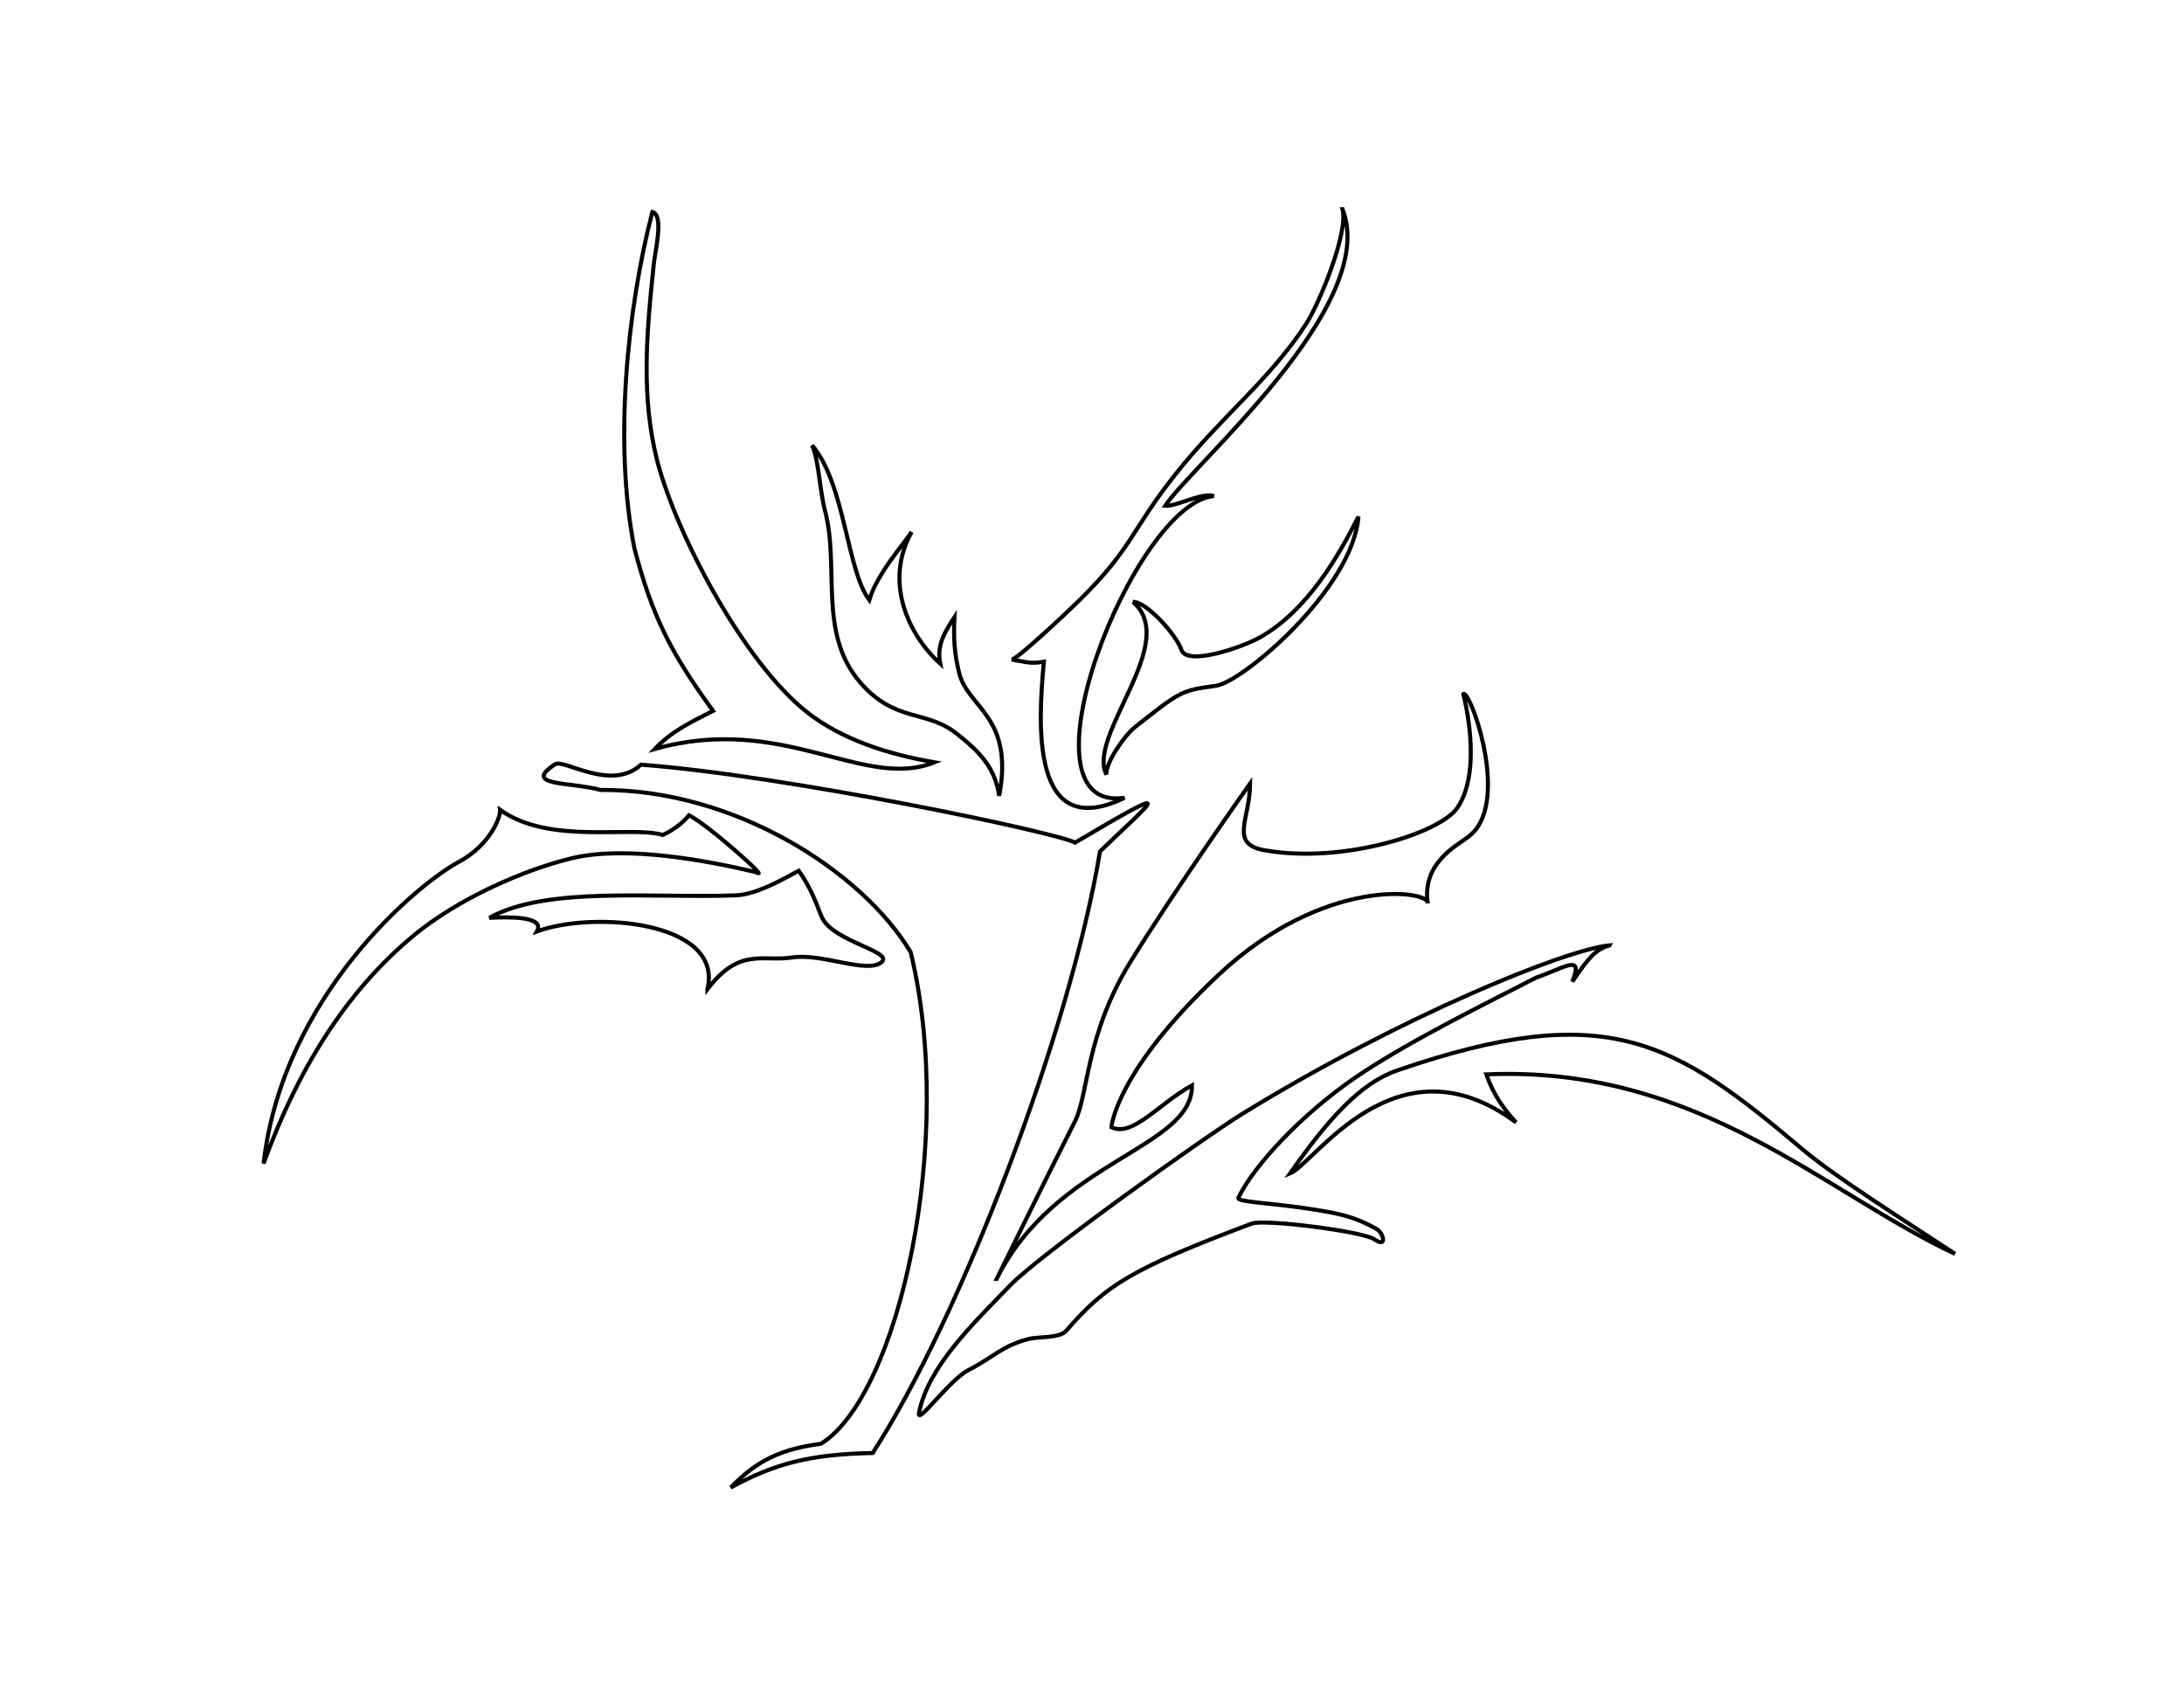
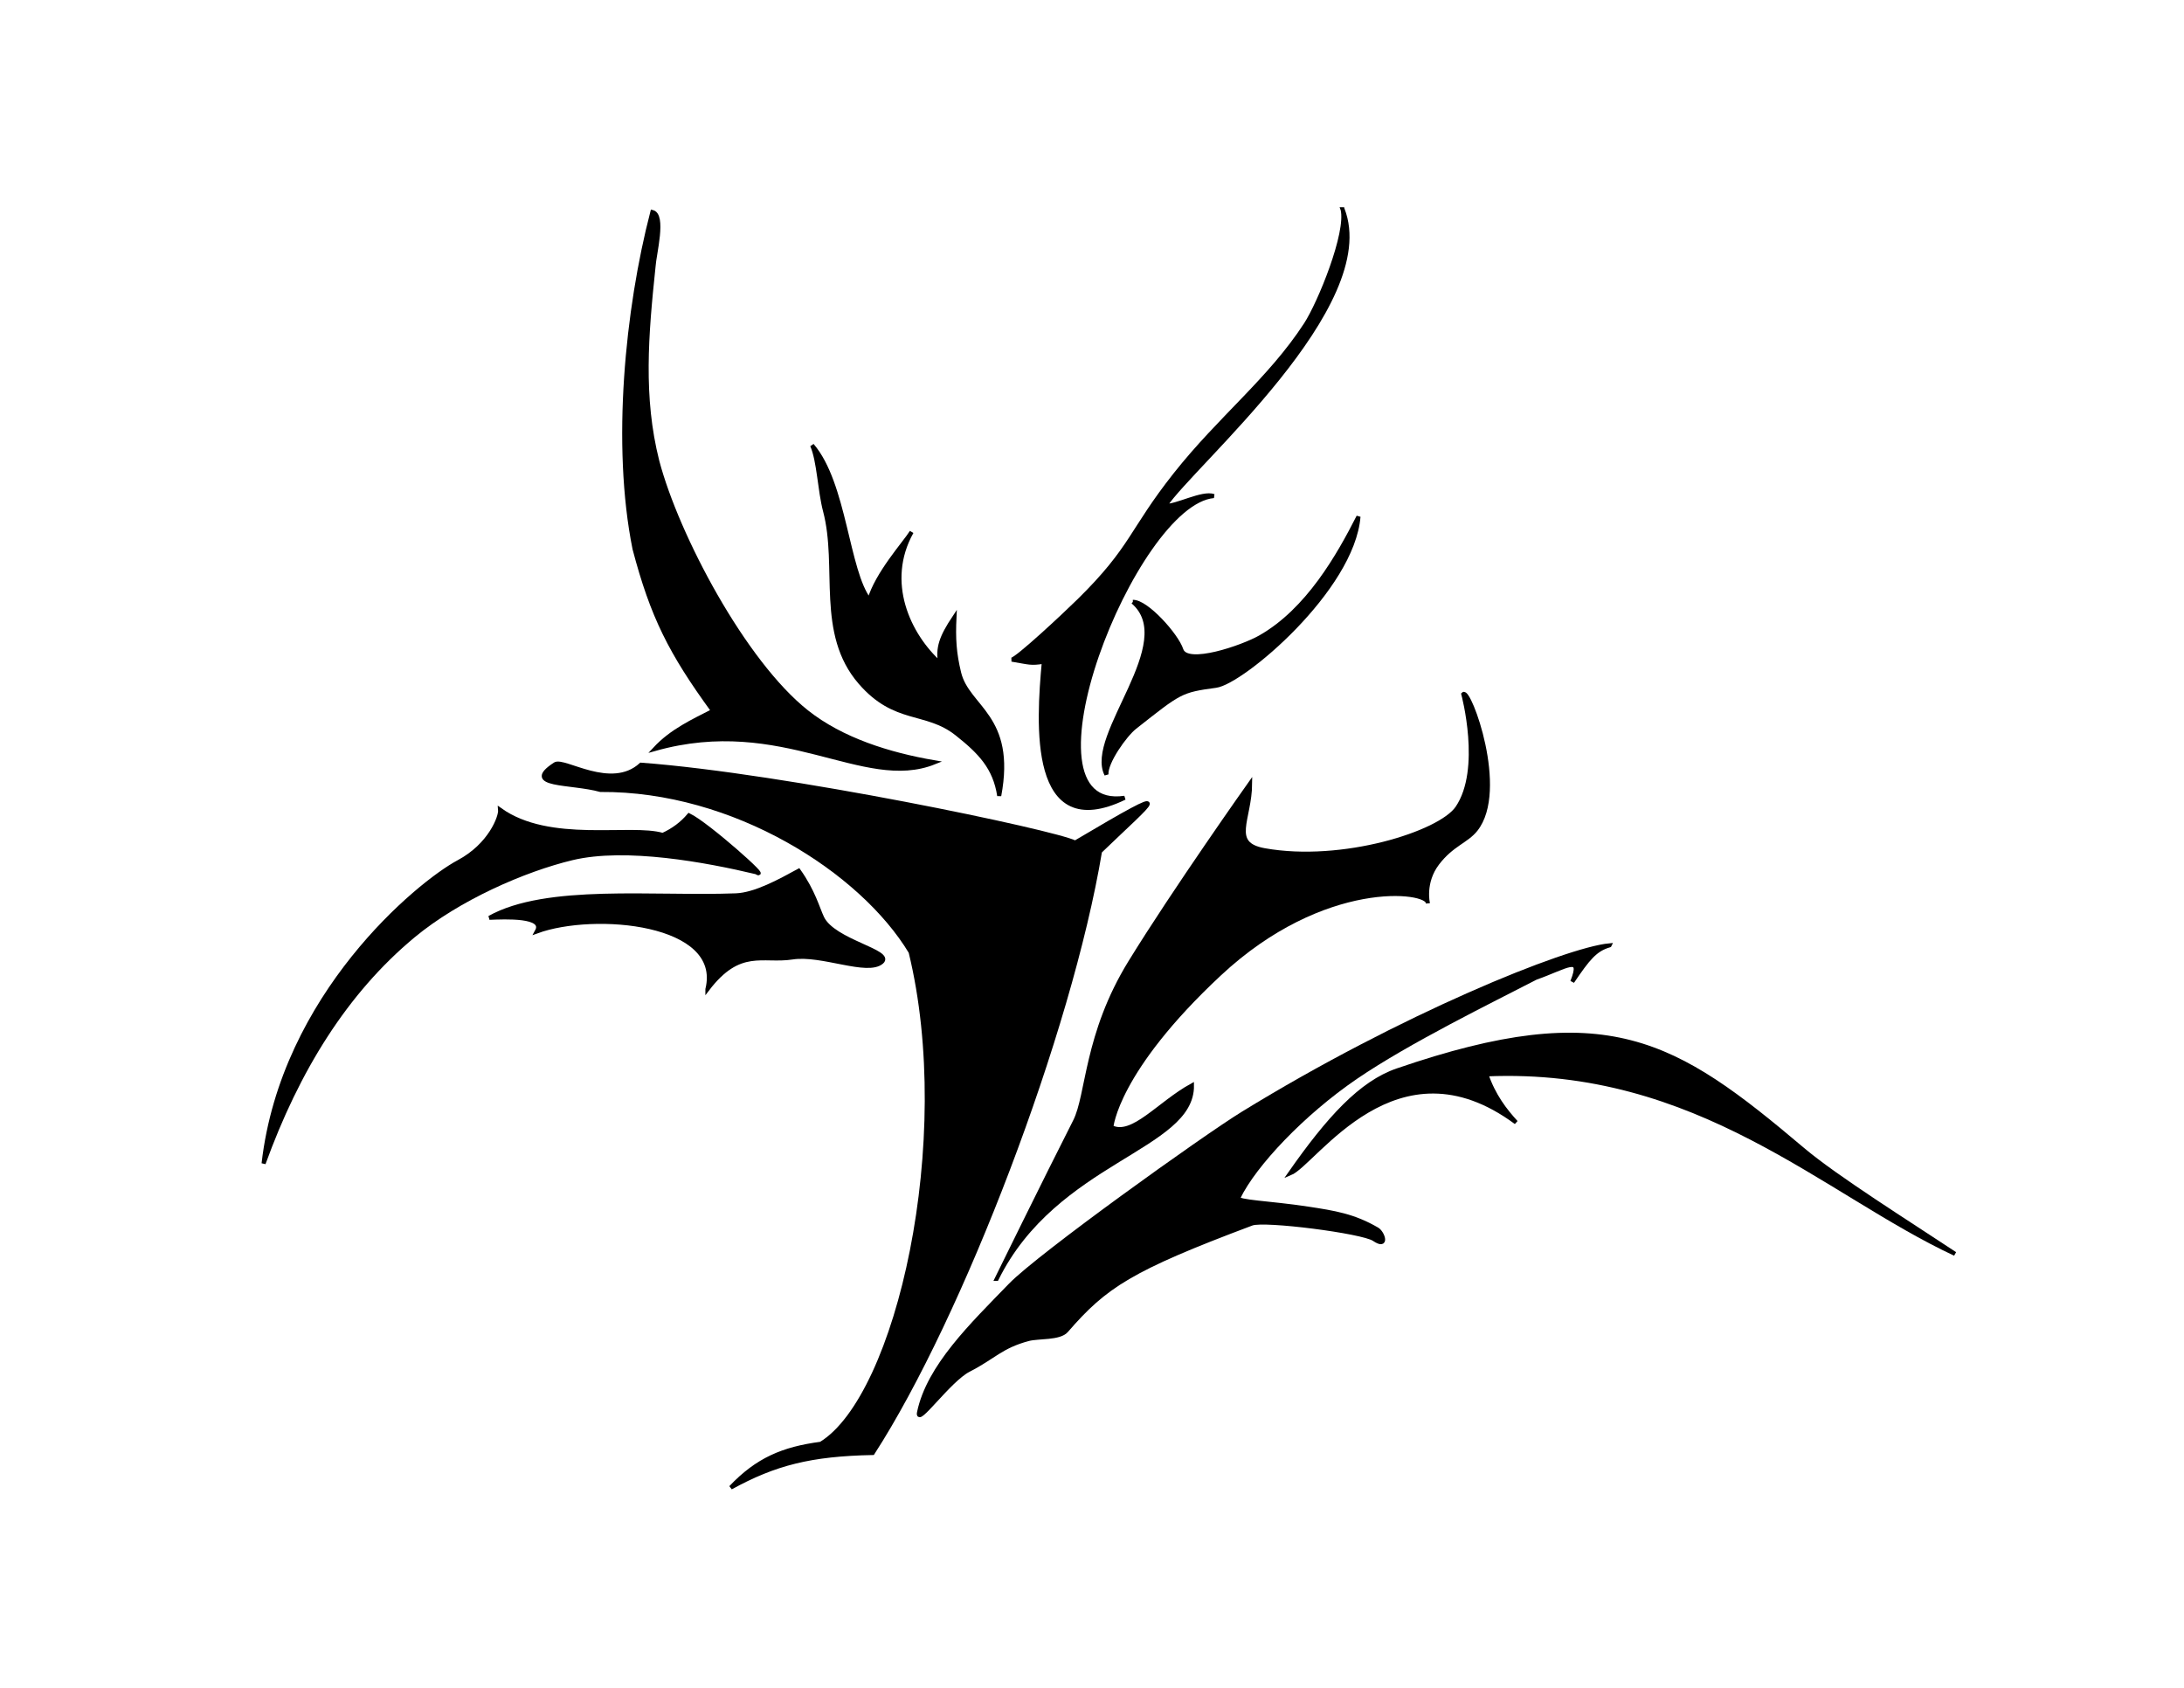
<svg xmlns="http://www.w3.org/2000/svg" width="990" height="765" id="svg3075" version="1.1">
  <defs id="defs3077" />
  <g id="layer1" transform="translate(0,-287.3622)">
-     <g transform="matrix(1.798538,0.3756837,-0.3756837,1.798538,-197.0994,-625.4119)" id="g3540">
-       <path id="path3106" d="m 515.178,614.461 c 1.846,45.411 -10.165,119.38 -24.545,156.727 -14.875,3.415 -23.103,7.425 -32.529,15.504 4.99,-8.076 10.634,-11.996 19.545,-15.119 16.308,-15.327 17.377,-80.268 -3.13,-123.272 -15.888,-17.108 -50.853,-30.454 -83.085,-23.486 -7.529,-0.495 -19.294,3.132 -12.248,-3.914 1.814,-1.814 14.94,3.874 20.771,-4.23 35.265,-4.668 103.238,-4.609 108.781,-3.094 22.651,-20.707 16.756,-14.285 6.44,0.884 z" style="fill:none;stroke:#000000;stroke-width:1px;stroke-linecap:butt;stroke-linejoin:miter;stroke-opacity:1" />
-       <path id="path3110" d="m 368.214,634.684 c 0.5,1.606 -0.574,8.979 -7.383,14.676 -8.634,7.223 -35.729,41.037 -31.903,82.646 3.459,-24.255 11.156,-45.531 24.643,-62.5 9.053,-11.39 23.558,-21.639 34.464,-26.786 12.338,-5.822 32.679,-6.25 45.179,-5.893 4.292,1.514 -14.183,-9.126 -19.107,-10.357 -1.282,2.372 -3.093,4.411 -5.357,6.071 -8.259,-0.681 -26.786,8.178 -40.536,2.143 z" style="fill:none;stroke:#000000;stroke-width:1px;stroke-linecap:butt;stroke-linejoin:miter;stroke-opacity:1" />
-       <path id="path3112" d="m 427.321,667.541 c 0.585,-17.192 -31.336,-13.304 -44.107,-5.357 1.364,-4.377 -8.469,-1.811 -12.143,-0.893 12.193,-10.602 38.716,-12.951 58.393,-17.857 4.646,-1.159 9.893,-5.664 13.929,-9.107 4.572,4.235 6.485,8.139 8.036,10.179 3.929,5.167 18.993,4.548 16.607,7.679 -2.809,3.686 -14.905,0.81 -21.786,3.393 -6.988,2.623 -13.267,0.088 -18.929,11.964 z" style="fill:none;stroke:#000000;stroke-width:1px;stroke-linecap:butt;stroke-linejoin:miter;stroke-opacity:1" />
-       <path id="path3499" d="m 642.962,611.431 c -10.288,3.171 -46.684,27.575 -80.055,59.094 -8.278,7.819 -42.005,44.514 -47.477,53.159 -7.357,11.623 -15.657,23.783 -15.657,35.355 0,3.719 5.613,-9.344 9.849,-12.753 5.36,-4.314 6.637,-7.359 12.879,-10.48 2.255,-1.128 7.471,-1.684 8.713,-3.914 7.139,-12.821 12.406,-18.124 39.396,-35.229 2.789,-1.768 27.127,-3.701 30.305,-2.399 3.917,1.605 1.826,-2.001 0.253,-2.525 -6.355,-2.118 -11.138,-1.879 -17.804,-1.515 -9.434,0.514 -17.585,2.031 -17.299,0.884 2.21,-8.851 11.309,-23.615 22.223,-34.977 10.914,-11.361 29.094,-25.481 38.506,-33.141 6.757,-4.1 10.303,-8.269 9.018,-0.9 2.63,-6.395 3.882,-8.91 7.15,-10.657 z" style="fill:none;stroke:#000000;stroke-width:1px;stroke-linecap:butt;stroke-linejoin:miter;stroke-opacity:1" />
-       <path id="path3501" d="m 577.302,682.646 c 6.528,-15.232 12.534,-25.441 20.708,-30.305 47.018,-27.974 65.377,-21.11 101.943,-1.342 9.47,5.12 29.438,12.491 42.004,17.504 -34.357,-8.036 -71.512,-32.609 -122.228,-19.698 2.801,4.761 6.38,7.804 9.596,10.102 -33.439,-15.385 -46.468,20.017 -52.023,23.739 z" style="fill:none;stroke:#000000;stroke-width:1px;stroke-linecap:butt;stroke-linejoin:miter;stroke-opacity:1" />
-       <path id="path3503" d="m 511.786,722.898 c 8.209,-31.702 40.81,-41.412 37.401,-56.587 -7.032,6.008 -11.705,15.619 -17.355,14.161 0,0 -1.769,-13.831 18.347,-42.395 20.288,-28.808 46.252,-30.882 46.786,-27.679 l 0,0 0,0 c 0,0 -2.237,-4.776 0.288,-10.079 2.525,-5.303 5.932,-6.812 7.576,-10.102 5.545,-11.094 -8.787,-33.842 -9.849,-32.072 0,0 8.703,17.127 4.293,27.779 -2.898,7.001 -25.002,19.402 -44.447,19.951 -8.882,0.25 -5.054,-6.659 -6.819,-15.405 0,0 -12.852,29.529 -19.951,49.245 -7.092,19.699 -3.407,34.157 -5.303,41.164 -4.21,15.555 -10.968,42.019 -10.968,42.019 z" style="fill:none;stroke:#000000;stroke-width:1px;stroke-linecap:butt;stroke-linejoin:miter;stroke-opacity:1" />
-       <path id="path3515" d="m 510.536,552.541 c 13.586,7.448 -4.48,34.594 2.321,43.036 -0.84,-2.871 2.462,-10.47 4.464,-12.857 9.088,-10.836 9.141,-11.159 17.5,-14.107 6.195,-2.185 28.14,-30.191 25.893,-48.036 -2.807,10.365 -7.496,25.16 -17.679,34.107 -3.782,3.323 -16.225,10.743 -18.393,6.964 -1.874,-3.265 -10.878,-9.915 -14.107,-9.107 z" style="fill:none;stroke:#000000;stroke-width:1px;stroke-linecap:butt;stroke-linejoin:miter;stroke-opacity:1" />
-       <path id="path3517" d="m 377.857,495.755 c 1.721,16.925 3.585,32.147 10.714,46.786 8.529,17.058 31.053,44.187 48.75,53.036 9.866,4.933 21.967,6.131 33.393,5.714 -15.642,10.461 -39.089,-4.298 -68.214,10.893 3.19,-5.281 7.826,-8.649 12.143,-12.143 -13.222,-11.966 -19.425,-19.742 -27.143,-35.179 -10.308,-24.12 -13.869,-57.417 -12.679,-82.232 3.137,0.131 2.586,10.019 3.036,13.125 z" style="fill:none;stroke:#000000;stroke-width:1px;stroke-linecap:butt;stroke-linejoin:miter;stroke-opacity:1" />
-       <path id="path3519" d="m 425.179,530.934 c 9.858,7.589 14.745,28.583 21.607,34.464 0.553,-6.854 5.585,-15.369 6.786,-18.571 -4.213,13.47 4.39,25.046 13.571,30.357 -1.533,-3.626 -1.109,-6.522 1.071,-11.964 0.839,5.278 1.8,8.729 3.929,13.214 3.854,8.119 15.497,7.64 15.893,27.679 -2.476,-6.612 -6.819,-9.57 -13.393,-12.857 -8.663,-4.331 -15.377,0.516 -25.893,-7.5 -12.756,-9.724 -10.739,-26.835 -17.143,-39.643 -2.344,-4.688 -3.998,-11.776 -6.429,-15.179 z" style="fill:none;stroke:#000000;stroke-width:1px;stroke-linecap:butt;stroke-linejoin:miter;stroke-opacity:1" />
-       <path id="path3521" d="m 541.367,447.157 c 2.605,5.361 -0.796,23.821 -3.074,29.679 -5.9,15.175 -15.918,26.751 -23.939,42.792 -7.934,15.867 -6.553,19.82 -16.893,35.331 -2.949,4.424 -11.828,17.006 -13.258,17.641 4.454,-0.194 4.66,0.085 7.85,-1.111 1.747,15.23 5.874,44.566 26.367,28.781 -26.47,9.681 -12.61,-71.623 6.313,-77.36 -2.956,-0.42 -8.596,4.504 -11.245,4.798 4.499,-11.365 41.798,-59.201 27.878,-80.551 z" style="fill:none;stroke:#000000;stroke-width:1px;stroke-linecap:butt;stroke-linejoin:miter;stroke-opacity:1" />
+     <g transform="matrix(1.798538,0.3756837,-0.3756837,1.798538,-197.0994,-625.4119)" id="g3540" style="fill:#000000;stroke:#000000">
+       <path id="path3106" d="m 515.178,614.461 c 1.846,45.411 -10.165,119.38 -24.545,156.727 -14.875,3.415 -23.103,7.425 -32.529,15.504 4.99,-8.076 10.634,-11.996 19.545,-15.119 16.308,-15.327 17.377,-80.268 -3.13,-123.272 -15.888,-17.108 -50.853,-30.454 -83.085,-23.486 -7.529,-0.495 -19.294,3.132 -12.248,-3.914 1.814,-1.814 14.94,3.874 20.771,-4.23 35.265,-4.668 103.238,-4.609 108.781,-3.094 22.651,-20.707 16.756,-14.285 6.44,0.884 z" style="fill:#000000;stroke:#000000;stroke-width:1px;stroke-linecap:butt;stroke-linejoin:miter;stroke-opacity:1" />
+       <path id="path3110" d="m 368.214,634.684 c 0.5,1.606 -0.574,8.979 -7.383,14.676 -8.634,7.223 -35.729,41.037 -31.903,82.646 3.459,-24.255 11.156,-45.531 24.643,-62.5 9.053,-11.39 23.558,-21.639 34.464,-26.786 12.338,-5.822 32.679,-6.25 45.179,-5.893 4.292,1.514 -14.183,-9.126 -19.107,-10.357 -1.282,2.372 -3.093,4.411 -5.357,6.071 -8.259,-0.681 -26.786,8.178 -40.536,2.143 z" style="fill:#000000;stroke:#000000;stroke-width:1px;stroke-linecap:butt;stroke-linejoin:miter;stroke-opacity:1" />
+       <path id="path3112" d="m 427.321,667.541 c 0.585,-17.192 -31.336,-13.304 -44.107,-5.357 1.364,-4.377 -8.469,-1.811 -12.143,-0.893 12.193,-10.602 38.716,-12.951 58.393,-17.857 4.646,-1.159 9.893,-5.664 13.929,-9.107 4.572,4.235 6.485,8.139 8.036,10.179 3.929,5.167 18.993,4.548 16.607,7.679 -2.809,3.686 -14.905,0.81 -21.786,3.393 -6.988,2.623 -13.267,0.088 -18.929,11.964 z" style="fill:#000000;stroke:#000000;stroke-width:1px;stroke-linecap:butt;stroke-linejoin:miter;stroke-opacity:1" />
+       <path id="path3499" d="m 642.962,611.431 c -10.288,3.171 -46.684,27.575 -80.055,59.094 -8.278,7.819 -42.005,44.514 -47.477,53.159 -7.357,11.623 -15.657,23.783 -15.657,35.355 0,3.719 5.613,-9.344 9.849,-12.753 5.36,-4.314 6.637,-7.359 12.879,-10.48 2.255,-1.128 7.471,-1.684 8.713,-3.914 7.139,-12.821 12.406,-18.124 39.396,-35.229 2.789,-1.768 27.127,-3.701 30.305,-2.399 3.917,1.605 1.826,-2.001 0.253,-2.525 -6.355,-2.118 -11.138,-1.879 -17.804,-1.515 -9.434,0.514 -17.585,2.031 -17.299,0.884 2.21,-8.851 11.309,-23.615 22.223,-34.977 10.914,-11.361 29.094,-25.481 38.506,-33.141 6.757,-4.1 10.303,-8.269 9.018,-0.9 2.63,-6.395 3.882,-8.91 7.15,-10.657 z" style="fill:#000000;stroke:#000000;stroke-width:1px;stroke-linecap:butt;stroke-linejoin:miter;stroke-opacity:1" />
+       <path id="path3501" d="m 577.302,682.646 c 6.528,-15.232 12.534,-25.441 20.708,-30.305 47.018,-27.974 65.377,-21.11 101.943,-1.342 9.47,5.12 29.438,12.491 42.004,17.504 -34.357,-8.036 -71.512,-32.609 -122.228,-19.698 2.801,4.761 6.38,7.804 9.596,10.102 -33.439,-15.385 -46.468,20.017 -52.023,23.739 z" style="fill:#000000;stroke:#000000;stroke-width:1px;stroke-linecap:butt;stroke-linejoin:miter;stroke-opacity:1" />
+       <path id="path3503" d="m 511.786,722.898 c 8.209,-31.702 40.81,-41.412 37.401,-56.587 -7.032,6.008 -11.705,15.619 -17.355,14.161 0,0 -1.769,-13.831 18.347,-42.395 20.288,-28.808 46.252,-30.882 46.786,-27.679 l 0,0 0,0 c 0,0 -2.237,-4.776 0.288,-10.079 2.525,-5.303 5.932,-6.812 7.576,-10.102 5.545,-11.094 -8.787,-33.842 -9.849,-32.072 0,0 8.703,17.127 4.293,27.779 -2.898,7.001 -25.002,19.402 -44.447,19.951 -8.882,0.25 -5.054,-6.659 -6.819,-15.405 0,0 -12.852,29.529 -19.951,49.245 -7.092,19.699 -3.407,34.157 -5.303,41.164 -4.21,15.555 -10.968,42.019 -10.968,42.019 z" style="fill:#000000;stroke:#000000;stroke-width:1px;stroke-linecap:butt;stroke-linejoin:miter;stroke-opacity:1" />
+       <path id="path3515" d="m 510.536,552.541 c 13.586,7.448 -4.48,34.594 2.321,43.036 -0.84,-2.871 2.462,-10.47 4.464,-12.857 9.088,-10.836 9.141,-11.159 17.5,-14.107 6.195,-2.185 28.14,-30.191 25.893,-48.036 -2.807,10.365 -7.496,25.16 -17.679,34.107 -3.782,3.323 -16.225,10.743 -18.393,6.964 -1.874,-3.265 -10.878,-9.915 -14.107,-9.107 z" style="fill:#000000;stroke:#000000;stroke-width:1px;stroke-linecap:butt;stroke-linejoin:miter;stroke-opacity:1" />
+       <path id="path3517" d="m 377.857,495.755 c 1.721,16.925 3.585,32.147 10.714,46.786 8.529,17.058 31.053,44.187 48.75,53.036 9.866,4.933 21.967,6.131 33.393,5.714 -15.642,10.461 -39.089,-4.298 -68.214,10.893 3.19,-5.281 7.826,-8.649 12.143,-12.143 -13.222,-11.966 -19.425,-19.742 -27.143,-35.179 -10.308,-24.12 -13.869,-57.417 -12.679,-82.232 3.137,0.131 2.586,10.019 3.036,13.125 z" style="fill:#000000;stroke:#000000;stroke-width:1px;stroke-linecap:butt;stroke-linejoin:miter;stroke-opacity:1" />
+       <path id="path3519" d="m 425.179,530.934 c 9.858,7.589 14.745,28.583 21.607,34.464 0.553,-6.854 5.585,-15.369 6.786,-18.571 -4.213,13.47 4.39,25.046 13.571,30.357 -1.533,-3.626 -1.109,-6.522 1.071,-11.964 0.839,5.278 1.8,8.729 3.929,13.214 3.854,8.119 15.497,7.64 15.893,27.679 -2.476,-6.612 -6.819,-9.57 -13.393,-12.857 -8.663,-4.331 -15.377,0.516 -25.893,-7.5 -12.756,-9.724 -10.739,-26.835 -17.143,-39.643 -2.344,-4.688 -3.998,-11.776 -6.429,-15.179 z" style="fill:#000000;stroke:#000000;stroke-width:1px;stroke-linecap:butt;stroke-linejoin:miter;stroke-opacity:1" />
+       <path id="path3521" d="m 541.367,447.157 c 2.605,5.361 -0.796,23.821 -3.074,29.679 -5.9,15.175 -15.918,26.751 -23.939,42.792 -7.934,15.867 -6.553,19.82 -16.893,35.331 -2.949,4.424 -11.828,17.006 -13.258,17.641 4.454,-0.194 4.66,0.085 7.85,-1.111 1.747,15.23 5.874,44.566 26.367,28.781 -26.47,9.681 -12.61,-71.623 6.313,-77.36 -2.956,-0.42 -8.596,4.504 -11.245,4.798 4.499,-11.365 41.798,-59.201 27.878,-80.551 z" style="fill:#000000;stroke:#000000;stroke-width:1px;stroke-linecap:butt;stroke-linejoin:miter;stroke-opacity:1" />
    </g>
  </g>
</svg>
